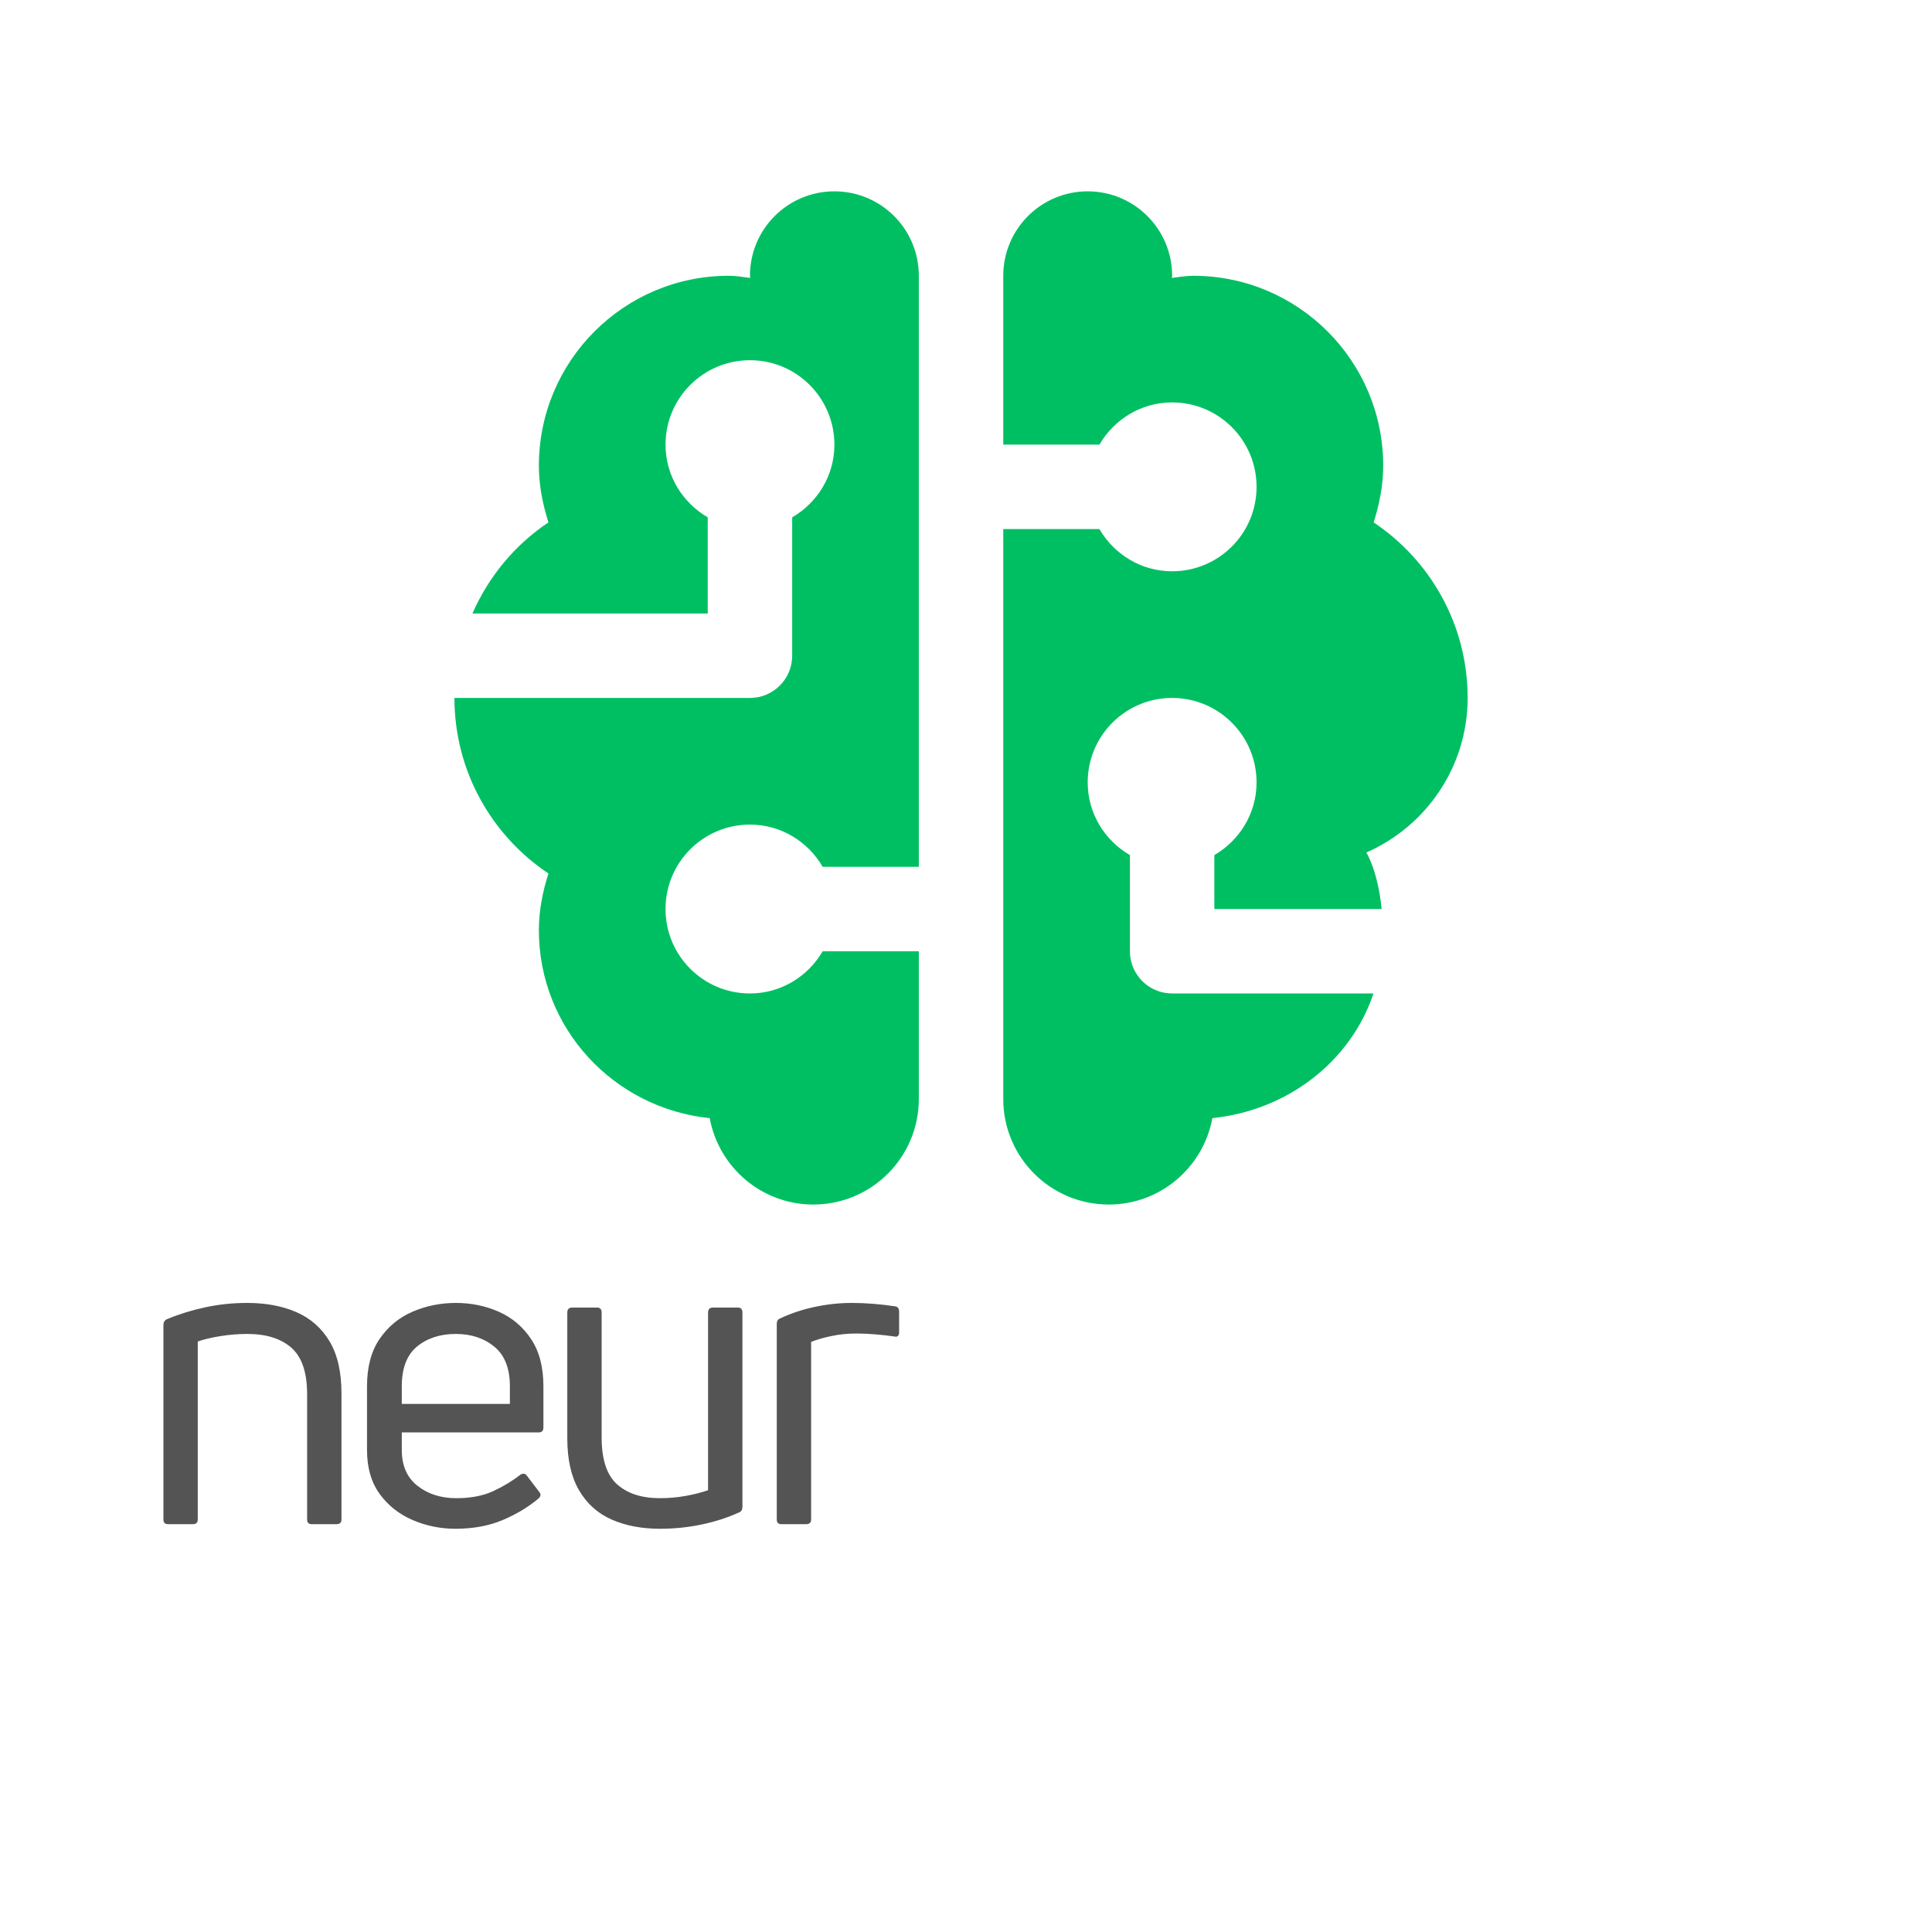
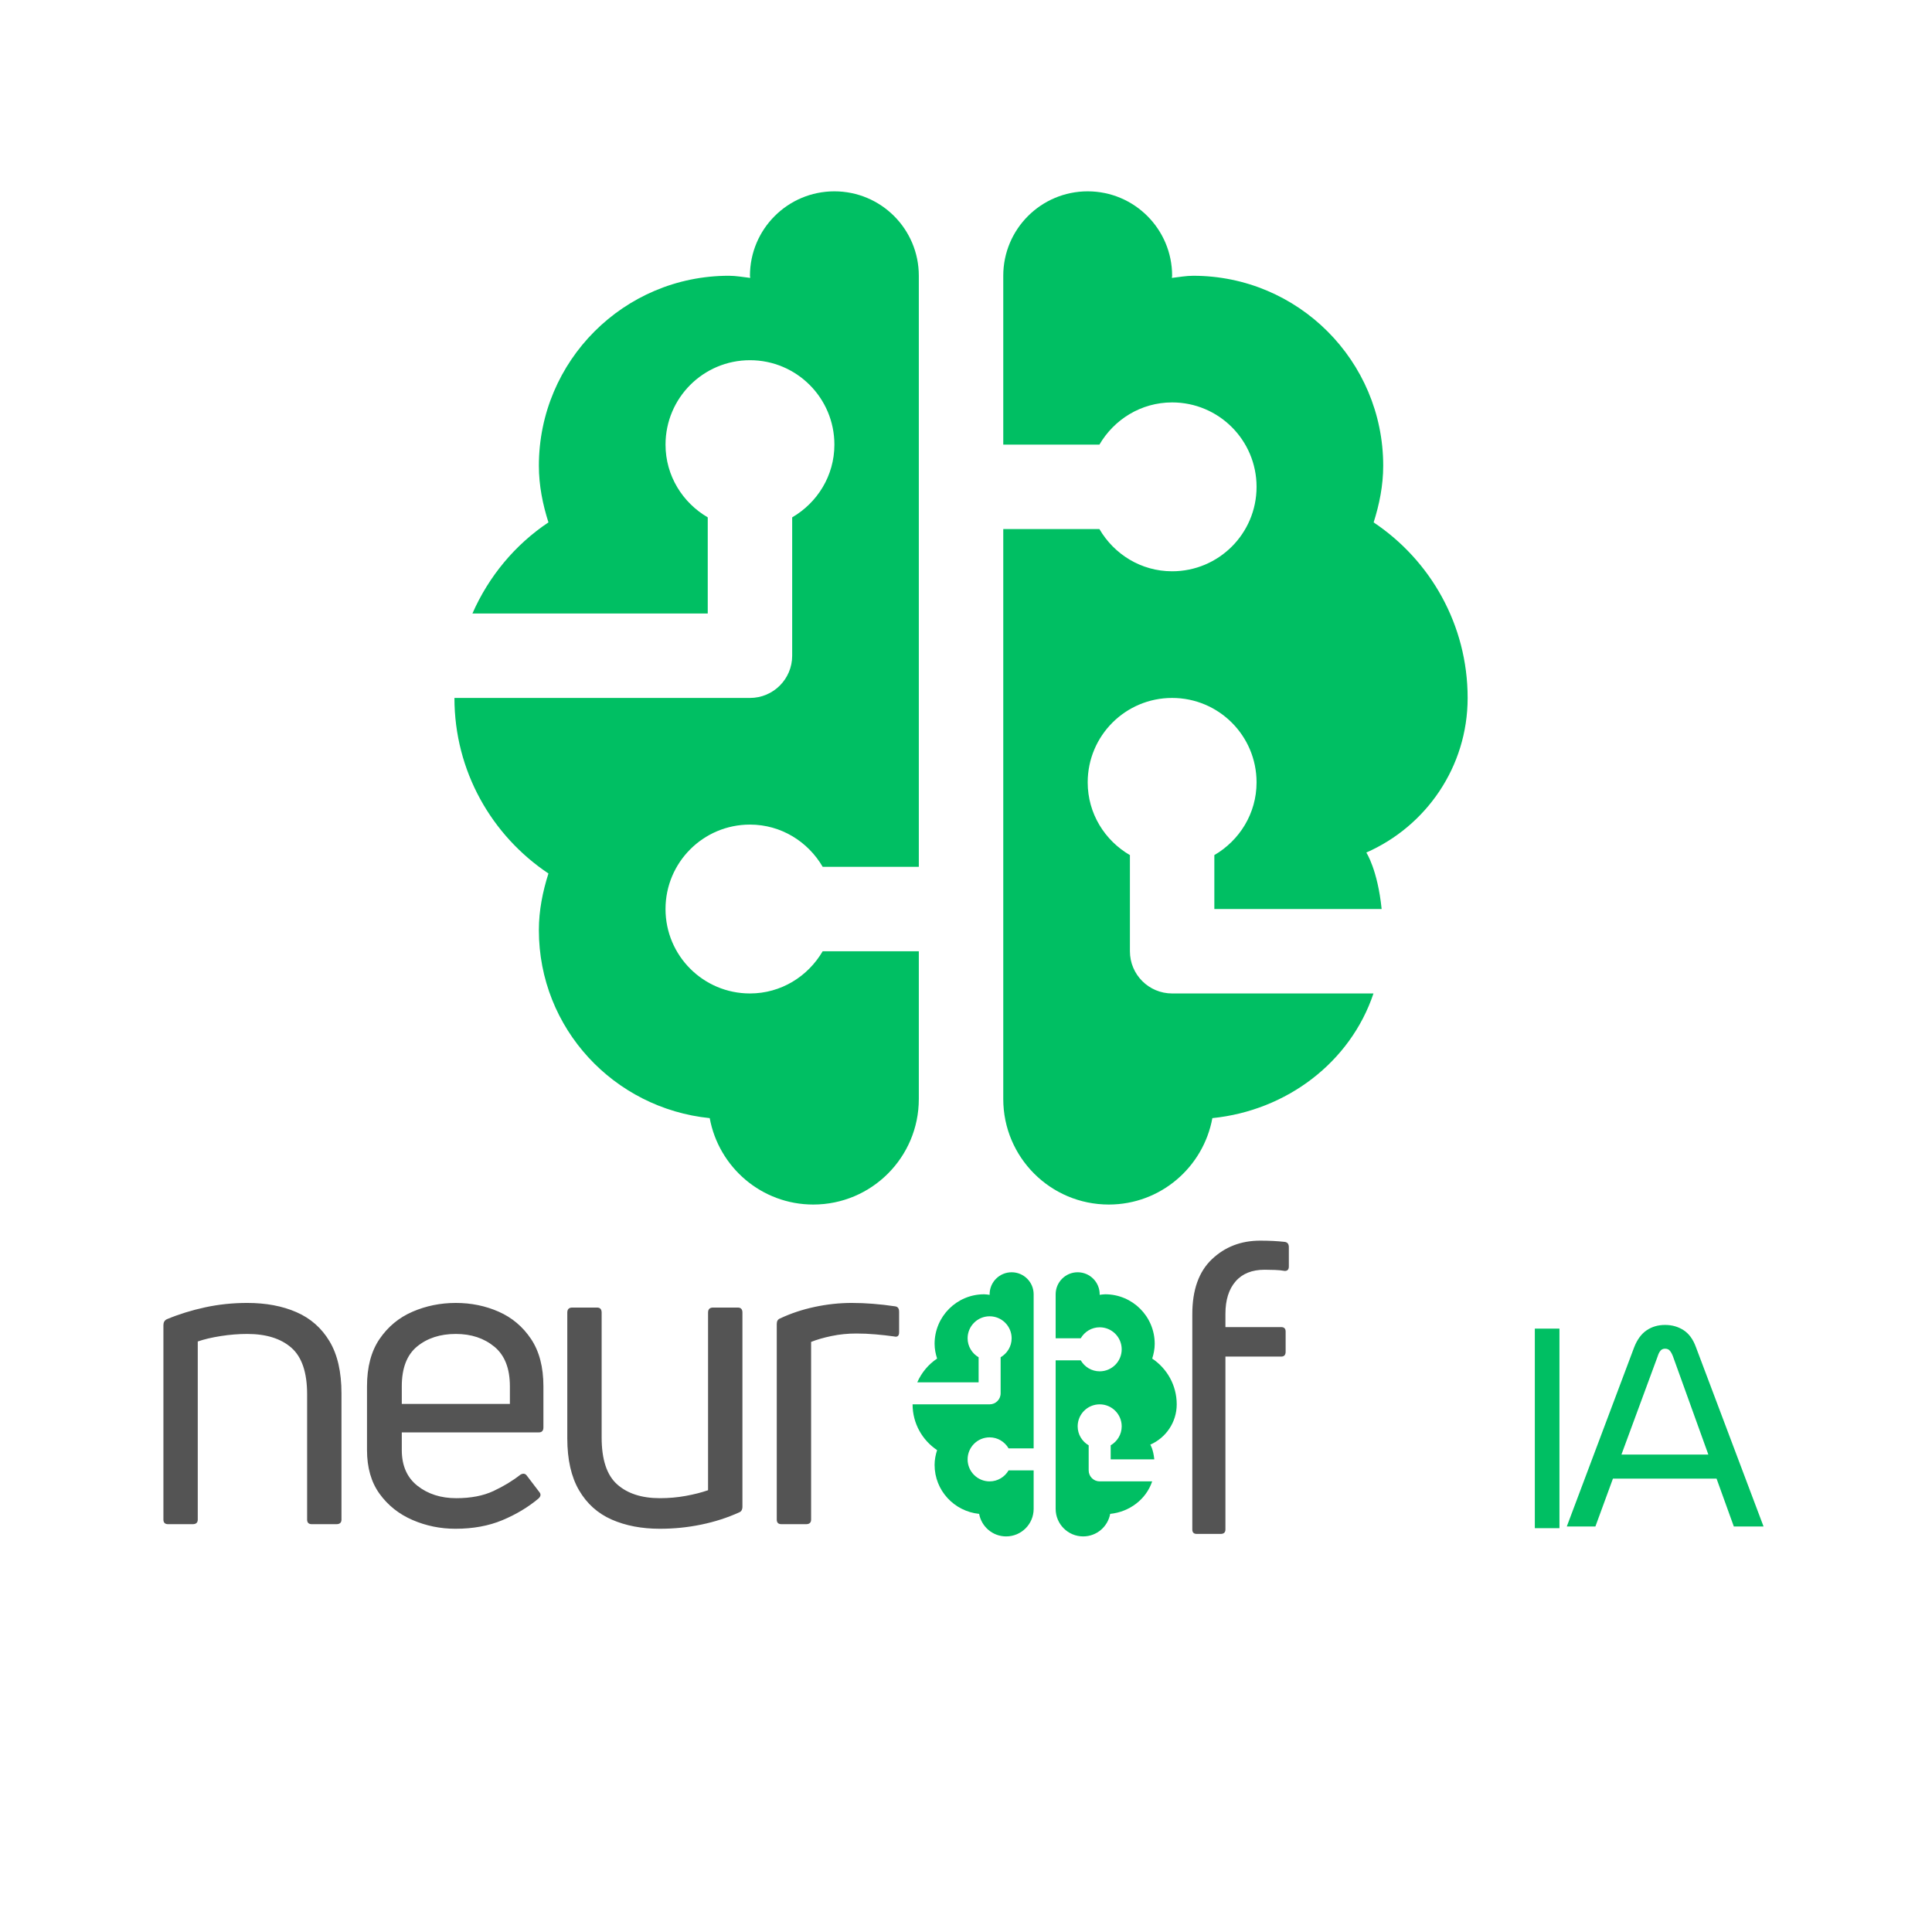
<svg xmlns="http://www.w3.org/2000/svg" width="1080" height="1080" viewBox="0 0 285.75 285.75" version="1.1">
  <defs>
    <clipPath id="clipPath6-7">
      <path d="M -331.629,-195.103 H 95.72 V 56.022 H -331.629 Z" />
    </clipPath>
  </defs>
  <g>
    <path d="m 123.41,28.299 c -6.9,0 -12.488,5.588 -12.488,12.488 0,0.106 0.037,0.211 0.037,0.317 -1.049,-0.119 -2.078,-0.317 -3.159,-0.317 -15.517,0 -28.098,12.582 -28.098,28.098 0,2.941 0.572,5.718 1.415,8.378 -4.939,3.297 -8.834,7.987 -11.244,13.476 H 104.678 V 76.52 c -3.715,-2.167 -6.244,-6.148 -6.244,-10.756 0,-6.9 5.588,-12.488 12.488,-12.488 6.9,0 12.488,5.588 12.488,12.488 0,4.608 -2.529,8.59 -6.244,10.756 v 20.464 c 0,3.453 -2.797,6.244 -6.244,6.244 H 67.213 c 0,10.833 5.523,20.363 13.903,25.964 -0.843,2.66 -1.415,5.437 -1.415,8.378 0,14.549 11.101,26.363 25.269,27.805 1.336,7.262 7.668,12.781 15.317,12.781 8.623,0 15.61,-6.987 15.61,-15.61 v -21.854 h -14.22 c -2.167,3.715 -6.148,6.244 -10.756,6.244 -6.9,0 -12.488,-5.588 -12.488,-12.488 0,-6.9 5.588,-12.488 12.488,-12.488 4.608,0 8.59,2.529 10.756,6.244 h 14.22 V 40.787 c 0,-6.9 -5.588,-12.488 -12.488,-12.488 z m 37.464,0 c -6.9,0 -12.488,5.588 -12.488,12.488 v 24.976 h 14.22 c 2.167,-3.715 6.148,-6.244 10.756,-6.244 6.9,0 12.488,5.588 12.488,12.488 0,6.9 -5.588,12.488 -12.488,12.488 -4.608,0 -8.59,-2.529 -10.756,-6.244 h -14.22 v 84.295 c 0,8.623 6.987,15.61 15.61,15.61 7.649,0 13.981,-5.519 15.317,-12.781 11.002,-1.118 20.421,-8.268 23.83,-18.439 H 173.362 c -3.447,0 -6.244,-2.791 -6.244,-6.244 v -14.22 c -3.715,-2.16 -6.244,-6.142 -6.244,-10.756 0,-6.9 5.588,-12.488 12.488,-12.488 6.9,0 12.488,5.588 12.488,12.488 0,4.608 -2.529,8.59 -6.244,10.756 v 7.976 h 24.744 c -0.599,-5.844 -2.268,-8.354 -2.268,-8.354 8.81,-3.865 14.988,-12.645 14.988,-22.866 0,-10.833 -5.523,-20.363 -13.903,-25.964 0.843,-2.66 1.415,-5.437 1.415,-8.378 0,-15.516 -12.582,-28.098 -28.098,-28.098 -1.08,0 -2.11,0.198 -3.159,0.317 0,-0.106 0.037,-0.211 0.037,-0.317 0,-6.9 -5.588,-12.488 -12.488,-12.488 z" style="fill:#00bf63;fill-rule:nonzero;stroke:none" />
    <g transform="matrix(0.2530402,0,0,0.2530402,-45.66405,257.152)">
      <g transform="translate(-152.0497,-664.5276)">
        <path d="m 14.654,4.0310429e-4 c -1.358,0 -2.036,-0.678 -2.036,-2.036 V -88.118 c 0,-1.237 0.491,-2.107 1.479,-2.604 5.317,-2.225 10.975,-3.983 16.973,-5.279 6.004,-1.302 12.221,-1.953 18.653,-1.953 8.285,0 15.546,1.361 21.79,4.083 6.249,2.722 11.132,7.025 14.653,12.901 3.527,5.871 5.291,13.57 5.291,23.092 v 55.842 c 0,1.358 -0.743,2.036 -2.225,2.036 H 78.283 c -1.358,0 -2.036,-0.678 -2.036,-2.036 V -57.51 c 0,-9.649 -2.32,-16.514 -6.959,-20.594 -4.64,-4.077 -11.161,-6.119 -19.565,-6.119 -3.835,0 -7.735,0.314 -11.694,0.935 -3.953,0.615 -7.356,1.417 -10.203,2.403 v 78.85 c 0,1.358 -0.743,2.036 -2.225,2.036 z M 180.868,-42.857 c 0,1.485 -0.681,2.225 -2.036,2.225 h -60.671 v 7.8 c 0,6.921 2.32,12.209 6.959,15.86 4.64,3.645 10.359,5.468 17.162,5.468 6.43,0 11.901,-1.047 16.416,-3.148 4.512,-2.107 8.501,-4.521 11.966,-7.244 1.237,-0.74 2.228,-0.556 2.971,0.556 l 5.373,7.054 c 0.867,0.988 0.746,1.977 -0.367,2.971 -4.578,3.835 -9.895,7.019 -15.955,9.552 -6.06,2.53 -12.984,3.799 -20.772,3.799 -6.684,0 -13.025,-1.299 -19.02,-3.894 -5.998,-2.595 -10.853,-6.456 -14.57,-11.587 -3.711,-5.137 -5.563,-11.599 -5.563,-19.387 v -28.205 c 0,-8.528 1.852,-15.517 5.563,-20.961 3.716,-5.444 8.572,-9.463 14.57,-12.061 5.995,-2.595 12.395,-3.894 19.198,-3.894 6.8,0 13.138,1.299 19.008,3.894 5.877,2.598 10.64,6.616 14.286,12.061 3.651,5.444 5.48,12.434 5.48,20.961 z M 166.025,-61.037 c 0,-7.912 -2.29,-13.756 -6.865,-17.529 -4.578,-3.77 -10.268,-5.658 -17.067,-5.658 -6.921,0 -12.641,1.855 -17.162,5.563 -4.515,3.711 -6.77,9.584 -6.77,17.624 v 7.8 h 47.864 z M 266.938,-95.906 c 1.364,0 2.048,0.743 2.048,2.225 v 85.893 c 0,1.358 -0.497,2.222 -1.491,2.592 -5.193,2.352 -10.759,4.143 -16.7,5.373 -5.936,1.237 -12.055,1.858 -18.357,1.858 -8.042,0 -15.156,-1.358 -21.34,-4.072 -6.178,-2.722 -11.001,-7.048 -14.463,-12.984 -3.465,-5.942 -5.196,-13.611 -5.196,-23.009 v -55.652 c 0,-1.482 0.74,-2.225 2.225,-2.225 h 10.948 c 1.355,0 2.036,0.743 2.036,2.225 v 55.273 c 0,9.776 2.287,16.706 6.865,20.784 4.575,4.08 10.883,6.119 18.926,6.119 3.953,0 7.782,-0.337 11.493,-1.018 3.716,-0.678 6.995,-1.515 9.836,-2.509 v -78.649 c 0,-1.482 0.74,-2.225 2.225,-2.225 z M 286.221,4.0310429e-4 c -1.358,0 -2.036,-0.678 -2.036,-2.036 V -88.674 c 0,-1.237 0.491,-2.042 1.479,-2.415 4.702,-2.225 9.803,-3.924 15.304,-5.101 5.507,-1.175 10.978,-1.764 16.416,-1.764 3.092,0 6.217,0.127 9.374,0.379 3.154,0.246 6.403,0.615 9.741,1.113 1.237,0.118 1.858,0.92 1.858,2.403 v 9.09 c 0,1.61 -0.743,2.231 -2.225,1.858 -2.604,-0.37 -5.332,-0.678 -8.179,-0.923 -2.841,-0.252 -5.681,-0.379 -8.522,-0.379 -3.835,0 -7.516,0.373 -11.043,1.113 -3.521,0.743 -6.519,1.61 -8.995,2.604 v 78.661 c 0,1.358 -0.743,2.036 -2.225,2.036 z m 0,0" style="fill:#545454;fill-rule:nonzero;stroke:none" transform="matrix(1.320141,0,0,1.320141,411.3699,539.1635)" />
      </g>
-     </g>
-     <g transform="translate(-152.0497,-664.5276)">
-       <path d="m 81.544,-178.153 c -2.006,-0.362 -4.237,-0.584 -6.7,-0.67 -2.463,-0.095 -4.79,-0.145 -6.972,-0.145 -8.575,0 -15.139,2.644 -19.702,7.932 -4.563,5.288 -6.845,12.586 -6.845,21.894 v 9.036 h 37.757 c 2.015,0 3.024,1.005 3.024,3.006 v 13.672 c 0,2.2 -1.01,3.296 -3.024,3.296 H 41.324 V -3.005 c 0,2.006 -1.096,3.006 -3.278,3.006 H 21.893 c -2.006,0 -3.006,-1.001 -3.006,-3.006 V -148.871 c 0,-16.416 4.423,-28.82 13.274,-37.214 8.846,-8.389 19.748,-12.586 32.705,-12.586 6.012,0 11.481,0.272 16.407,0.815 2.001,0.181 3.006,1.367 3.006,3.549 v 13.147 c 0,2.006 -0.914,3.006 -2.734,3.006 z" transform="matrix(0.8628379,0,0,0.8628379,1013.129,544.866)" style="fill:#545454;fill-rule:nonzero;stroke:none" opacity="1" />
-     </g>
-     <g transform="translate(-152.0497,-664.5276)">
-       <path d="M 11,3 C 9.895,3 9,3.895 9,5 9,5.017 9.006,5.034 9.006,5.051 8.838,5.032 8.673,5 8.5,5 6.015,5 4,7.015 4,9.5 4,9.971 4.092,10.416 4.227,10.842 3.436,11.37 2.812,12.121 2.426,13 H 8 V 10.723 C 7.405,10.376 7,9.738 7,9 7,7.895 7.895,7 9,7 c 1.105,0 2,0.895 2,2 0,0.738 -0.405,1.376 -1,1.723 V 14 c 0,0.553 -0.448,1 -1,1 H 2 c 0,1.735 0.885,3.261 2.227,4.158 C 4.092,19.584 4,20.029 4,20.5 4,22.83 5.778,24.722 8.047,24.953 8.261,26.116 9.275,27 10.5,27 11.881,27 13,25.881 13,24.5 V 21 H 10.723 C 10.376,21.595 9.738,22 9,22 7.895,22 7,21.105 7,20 c 0,-1.105 0.895,-2 2,-2 0.738,0 1.376,0.405 1.723,1 H 13 V 5 C 13,3.895 12.105,3 11,3 Z m 6,0 c -1.105,0 -2,0.895 -2,2 v 4 h 2.277 C 17.624,8.405 18.262,8 19,8 c 1.105,0 2,0.895 2,2 0,1.105 -0.895,2 -2,2 -0.738,0 -1.376,-0.405 -1.723,-1 H 15 v 13.5 c 0,1.381 1.119,2.5 2.5,2.5 1.225,0 2.239,-0.884 2.453,-2.047 C 21.715,24.774 23.224,23.629 23.77,22 H 19 c -0.552,0 -1,-0.447 -1,-1 V 18.723 C 17.405,18.377 17,17.739 17,17 c 0,-1.105 0.895,-2 2,-2 1.105,0 2,0.895 2,2 0,0.738 -0.405,1.376 -1,1.723 V 20 h 3.963 c -0.096,-0.936 -0.363,-1.338 -0.363,-1.338 C 25.011,18.043 26,16.637 26,15 26,13.265 25.115,11.739 23.773,10.842 23.908,10.416 24,9.971 24,9.5 24,7.015 21.985,5 19.5,5 19.327,5 19.162,5.032 18.994,5.051 18.994,5.034 19,5.017 19,5 19,3.895 18.105,3 17,3 Z" style="fill:#00bf63;fill-rule:nonzero;stroke:none" transform="matrix(6.432943,0,0,6.432943,853.0562,372.6299)" />
-     </g>
-     <g transform="translate(-152.0497,-664.5276)">
-       <path d="M 28.627,-2.8038413e-6 H 14.236 V -116.641 h 14.391 z m 0,0" style="fill:#00bf63;fill-rule:nonzero;stroke:none" transform="translate(1215.393,541.5078)" />
-     </g>
-     <g transform="translate(-152.0497,-664.5276)">
-       <path d="M 0.33,-2.845508e-6 39.705,-104.734 c 1.77,-4.52 4.195,-7.828 7.281,-9.922 3.094,-2.094 6.68,-3.141 10.766,-3.141 4.07,0 7.68,1.023 10.828,3.062 3.145,2.031 5.547,5.312 7.203,9.844 L 115.33,-2.845508e-6 H 97.955 L 87.861,-27.969 H 27.298 L 17.048,-2.845508e-6 Z M 32.267,-42.031 H 83.064 L 62.377,-99.438 c -0.555,-1.438 -1.164,-2.539 -1.828,-3.313 -0.656,-0.77 -1.59,-1.156 -2.797,-1.156 -1.105,0 -1.992,0.387 -2.656,1.156 -0.656,0.773 -1.211,1.875 -1.656,3.313 z m 0,0" style="fill:#00bf63;fill-rule:nonzero;stroke:none" transform="translate(1247.987,540.5078)" />
+       <g transform="translate(-152.0497,-664.5276)">
+         <path d="m 81.544,-178.153 c -2.006,-0.362 -4.237,-0.584 -6.7,-0.67 -2.463,-0.095 -4.79,-0.145 -6.972,-0.145 -8.575,0 -15.139,2.644 -19.702,7.932 -4.563,5.288 -6.845,12.586 -6.845,21.894 v 9.036 h 37.757 c 2.015,0 3.024,1.005 3.024,3.006 v 13.672 c 0,2.2 -1.01,3.296 -3.024,3.296 H 41.324 V -3.005 c 0,2.006 -1.096,3.006 -3.278,3.006 H 21.893 c -2.006,0 -3.006,-1.001 -3.006,-3.006 V -148.871 c 0,-16.416 4.423,-28.82 13.274,-37.214 8.846,-8.389 19.748,-12.586 32.705,-12.586 6.012,0 11.481,0.272 16.407,0.815 2.001,0.181 3.006,1.367 3.006,3.549 v 13.147 c 0,2.006 -0.914,3.006 -2.734,3.006 z" transform="matrix(0.8628379,0,0,0.8628379,1013.129,544.866)" style="fill:#545454;fill-rule:nonzero;stroke:none" opacity="1" />
+       </g>
+       <g transform="translate(-152.0497,-664.5276)">
+         <path d="M 11,3 C 9.895,3 9,3.895 9,5 9,5.017 9.006,5.034 9.006,5.051 8.838,5.032 8.673,5 8.5,5 6.015,5 4,7.015 4,9.5 4,9.971 4.092,10.416 4.227,10.842 3.436,11.37 2.812,12.121 2.426,13 H 8 V 10.723 C 7.405,10.376 7,9.738 7,9 7,7.895 7.895,7 9,7 c 1.105,0 2,0.895 2,2 0,0.738 -0.405,1.376 -1,1.723 V 14 c 0,0.553 -0.448,1 -1,1 H 2 c 0,1.735 0.885,3.261 2.227,4.158 C 4.092,19.584 4,20.029 4,20.5 4,22.83 5.778,24.722 8.047,24.953 8.261,26.116 9.275,27 10.5,27 11.881,27 13,25.881 13,24.5 V 21 H 10.723 C 10.376,21.595 9.738,22 9,22 7.895,22 7,21.105 7,20 c 0,-1.105 0.895,-2 2,-2 0.738,0 1.376,0.405 1.723,1 H 13 V 5 C 13,3.895 12.105,3 11,3 Z m 6,0 c -1.105,0 -2,0.895 -2,2 v 4 h 2.277 C 17.624,8.405 18.262,8 19,8 c 1.105,0 2,0.895 2,2 0,1.105 -0.895,2 -2,2 -0.738,0 -1.376,-0.405 -1.723,-1 H 15 v 13.5 c 0,1.381 1.119,2.5 2.5,2.5 1.225,0 2.239,-0.884 2.453,-2.047 C 21.715,24.774 23.224,23.629 23.77,22 H 19 c -0.552,0 -1,-0.447 -1,-1 V 18.723 C 17.405,18.377 17,17.739 17,17 c 0,-1.105 0.895,-2 2,-2 1.105,0 2,0.895 2,2 0,0.738 -0.405,1.376 -1,1.723 V 20 h 3.963 c -0.096,-0.936 -0.363,-1.338 -0.363,-1.338 C 25.011,18.043 26,16.637 26,15 26,13.265 25.115,11.739 23.773,10.842 23.908,10.416 24,9.971 24,9.5 24,7.015 21.985,5 19.5,5 19.327,5 19.162,5.032 18.994,5.051 18.994,5.034 19,5.017 19,5 19,3.895 18.105,3 17,3 Z" style="fill:#00bf63;fill-rule:nonzero;stroke:none" transform="matrix(6.432943,0,0,6.432943,853.0562,372.6299)" />
+       </g>
+       <g transform="translate(-152.0497,-664.5276)">
+         <path d="M 28.627,-2.8038413e-6 H 14.236 V -116.641 h 14.391 z m 0,0" style="fill:#00bf63;fill-rule:nonzero;stroke:none" transform="translate(1215.393,541.5078)" />
+       </g>
+       <g transform="translate(-152.0497,-664.5276)">
+         <path d="M 0.33,-2.845508e-6 39.705,-104.734 c 1.77,-4.52 4.195,-7.828 7.281,-9.922 3.094,-2.094 6.68,-3.141 10.766,-3.141 4.07,0 7.68,1.023 10.828,3.062 3.145,2.031 5.547,5.312 7.203,9.844 L 115.33,-2.845508e-6 H 97.955 L 87.861,-27.969 H 27.298 L 17.048,-2.845508e-6 Z M 32.267,-42.031 H 83.064 L 62.377,-99.438 c -0.555,-1.438 -1.164,-2.539 -1.828,-3.313 -0.656,-0.77 -1.59,-1.156 -2.797,-1.156 -1.105,0 -1.992,0.387 -2.656,1.156 -0.656,0.773 -1.211,1.875 -1.656,3.313 z m 0,0" style="fill:#00bf63;fill-rule:nonzero;stroke:none" transform="translate(1247.987,540.5078)" />
+       </g>
    </g>
  </g>
</svg>
